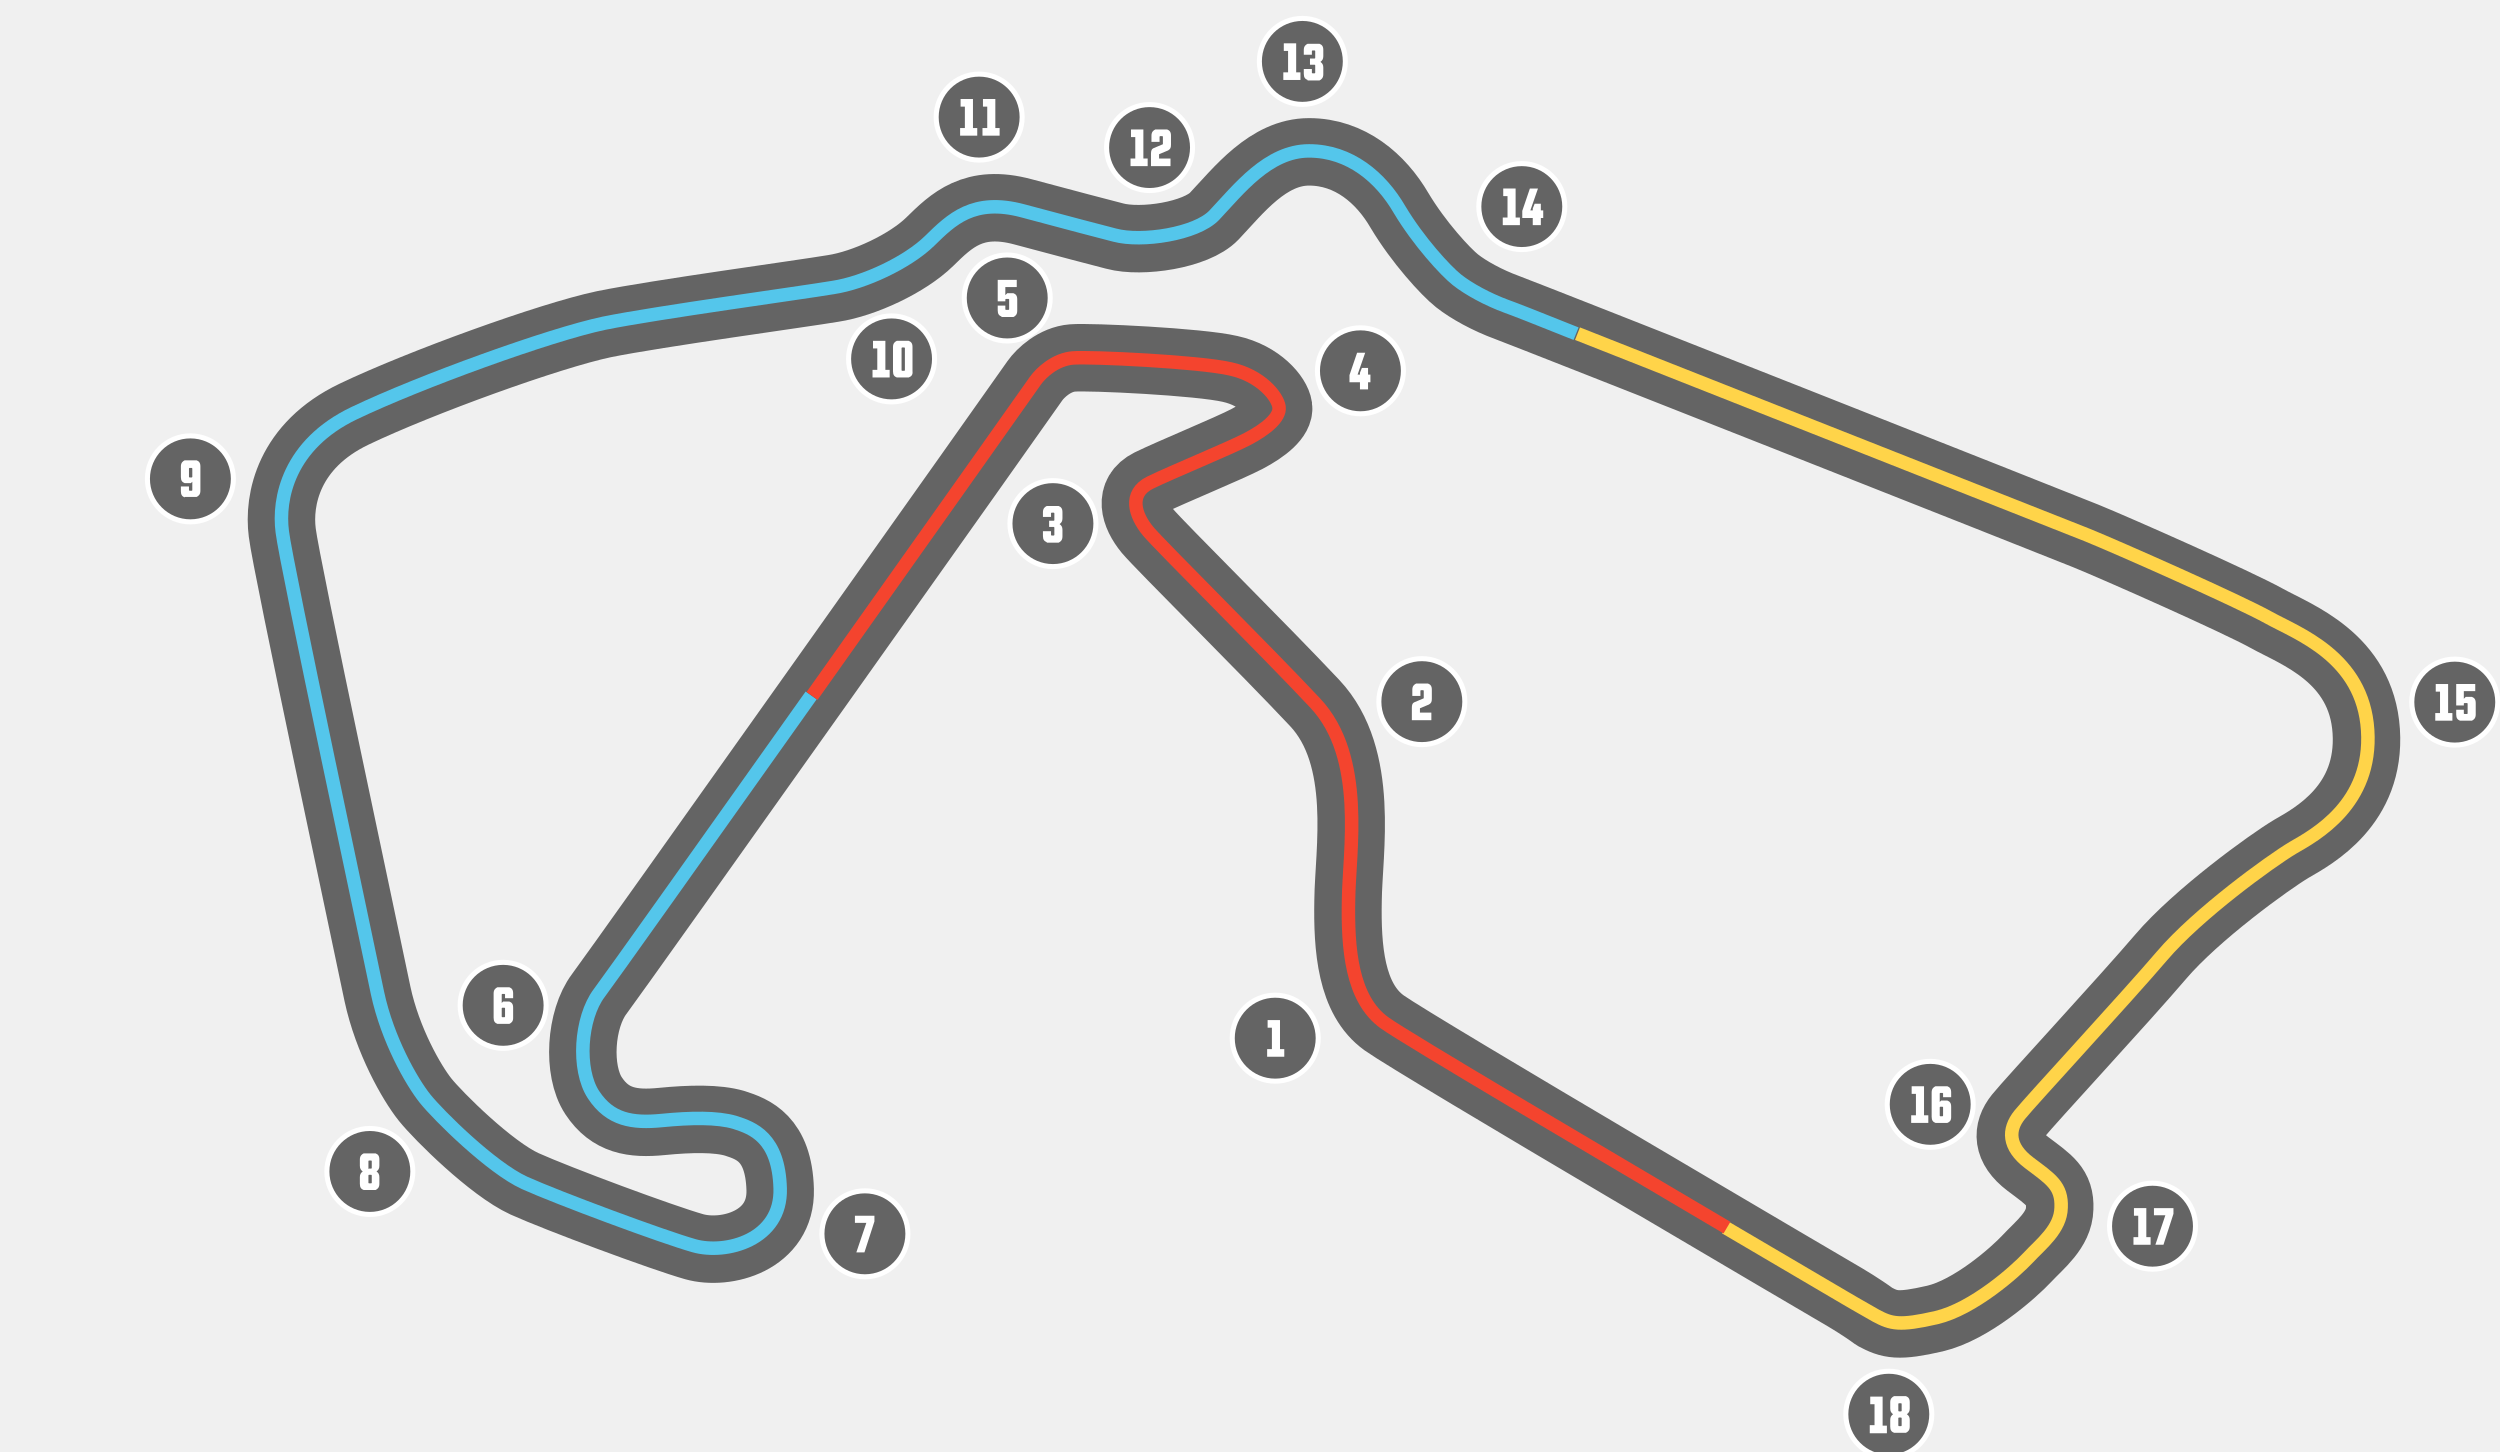
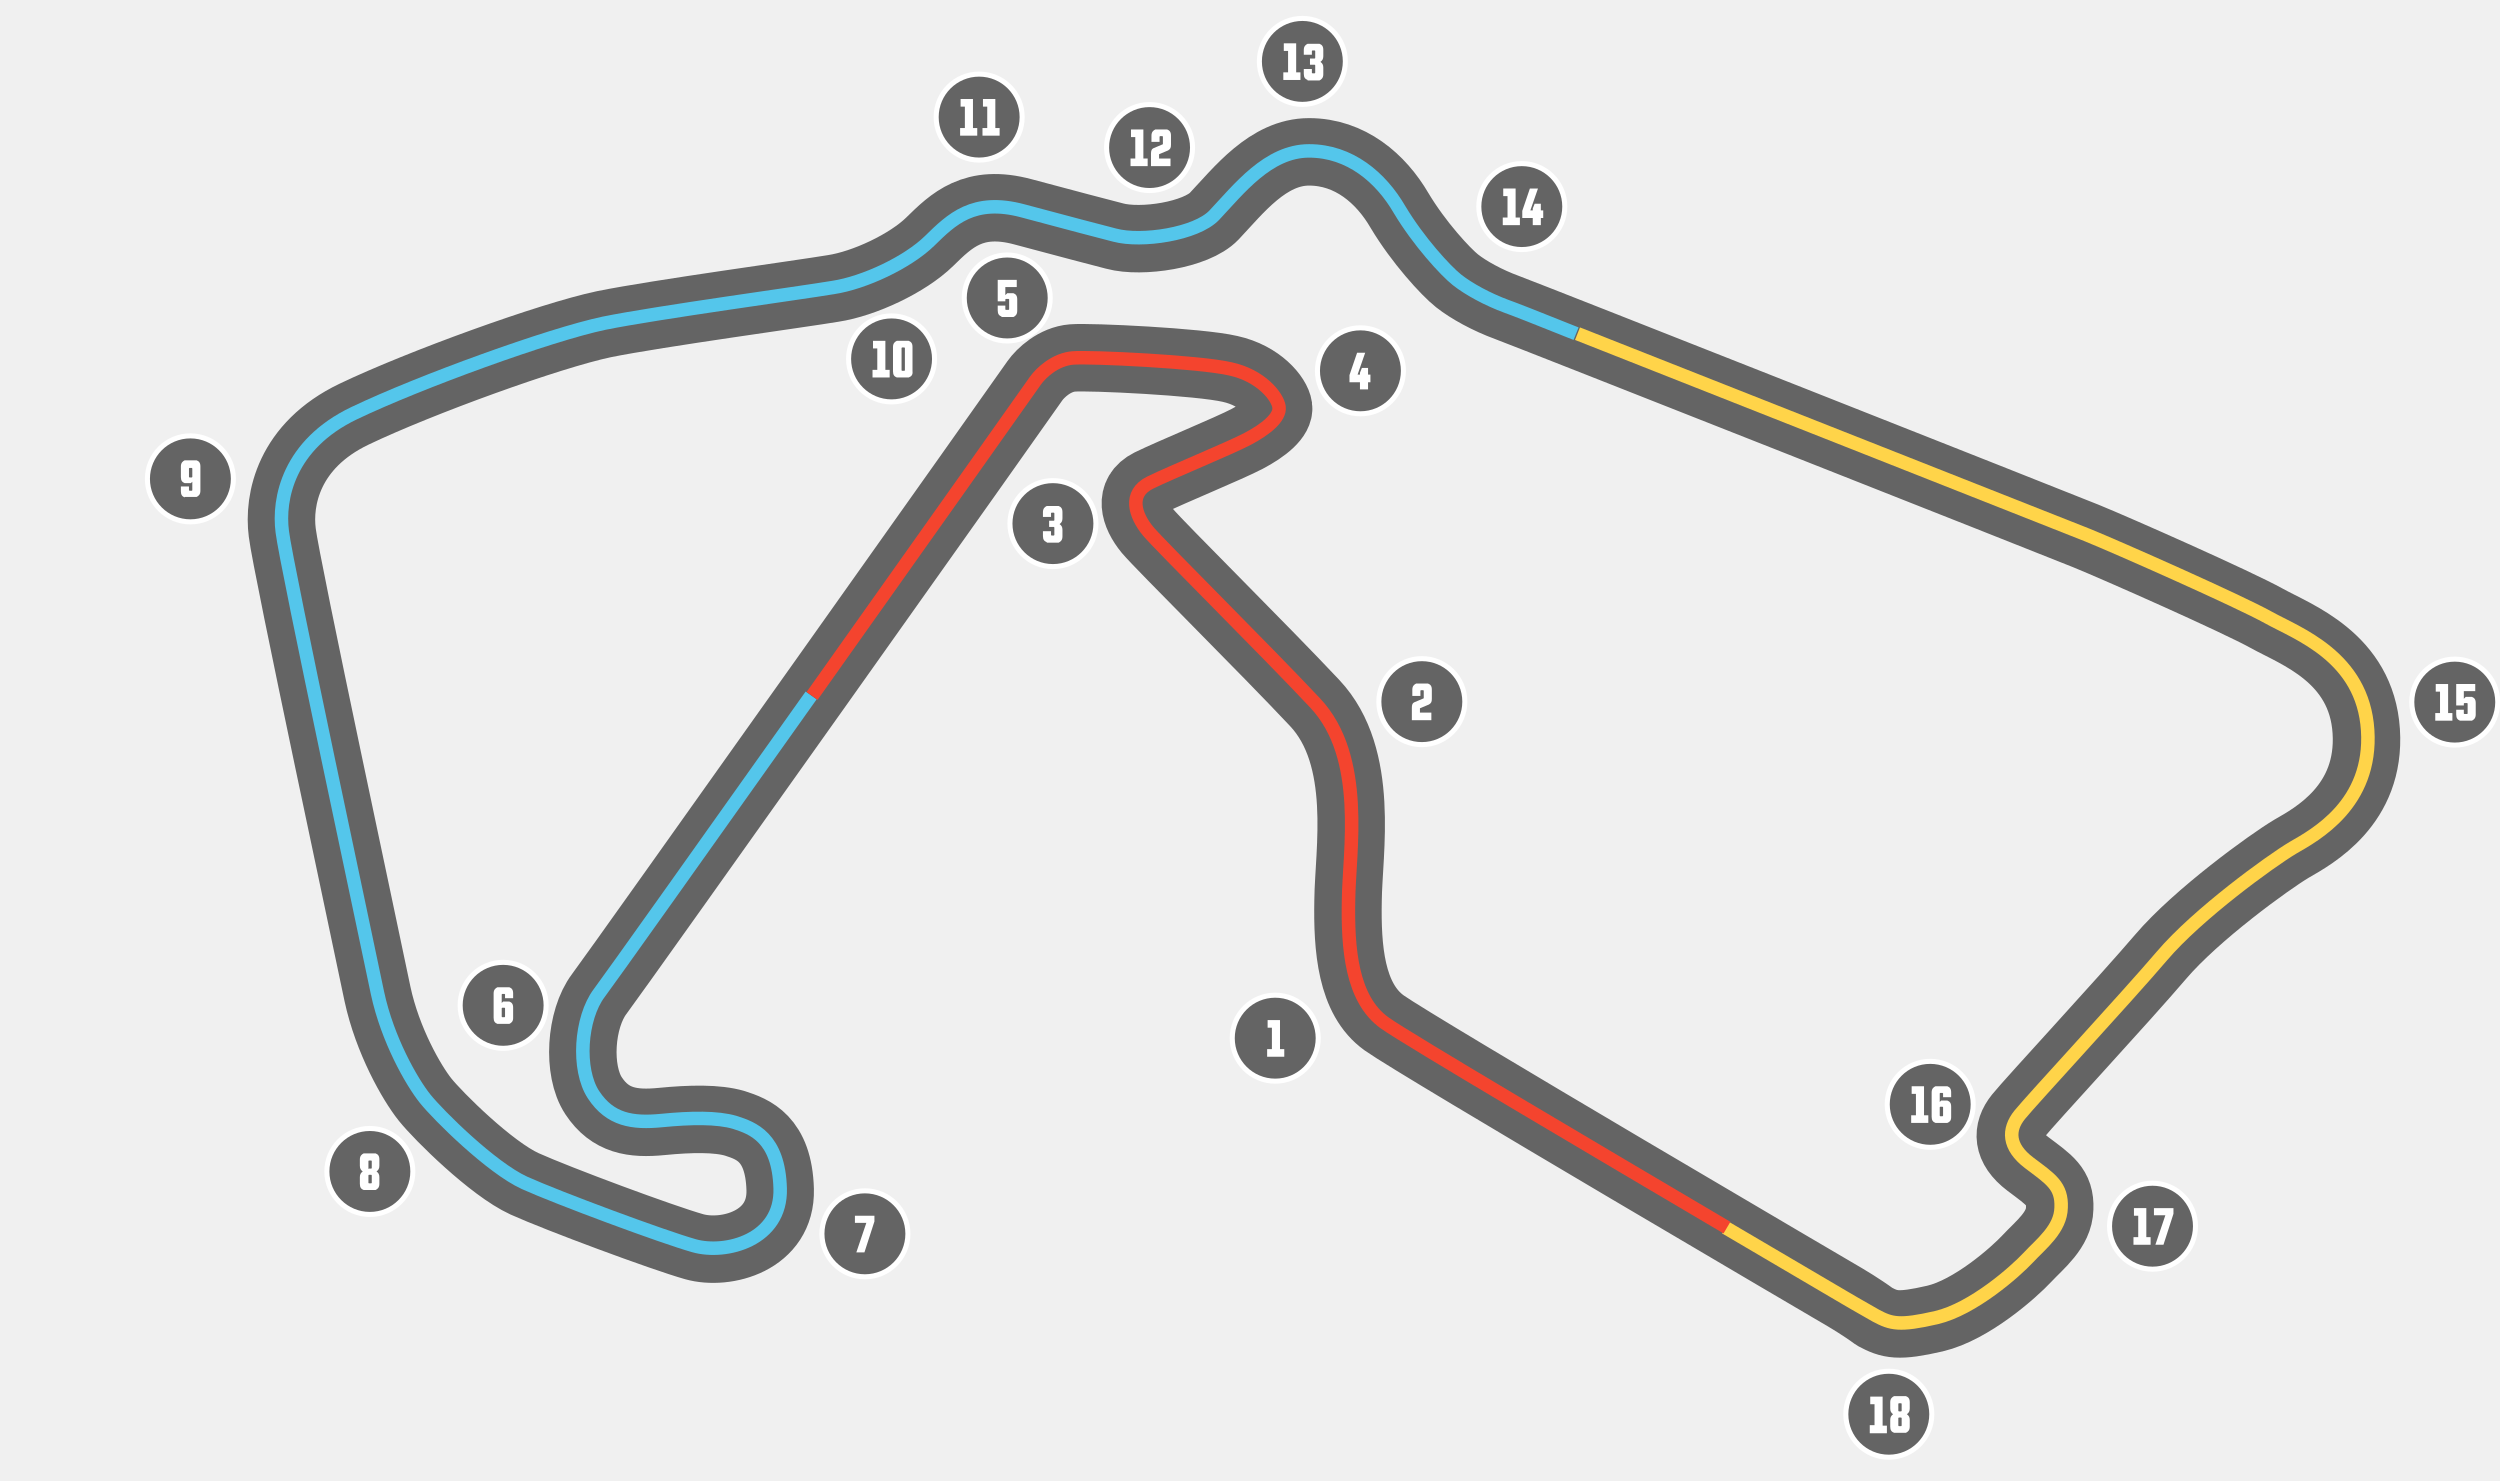
- <svg xmlns="http://www.w3.org/2000/svg" version="1.1" x="0px" y="0px" viewBox="0 0 525.2 305" style="enable-background:new 0 0 525.2 331.8;" xml:space="preserve">
+ <svg xmlns="http://www.w3.org/2000/svg" version="1.1" x="0px" y="0px" viewBox="0.0 0.0 525.2 311.0" style="enable-background:new 0 0 525.2 331.8;" xml:space="preserve">
  <style type="text/css">
	.st0{fill:none;stroke:#646464;stroke-width:14.173;stroke-linecap:round;stroke-linejoin:round;stroke-miterlimit:10;}
	.st1{fill:none;stroke:#FFD449;stroke-width:2.835;stroke-miterlimit:10;}
	.st2{fill:none;stroke:#54C6EB;stroke-width:2.835;stroke-miterlimit:10;}
	.st3{fill:none;stroke:#F4442E;stroke-width:2.835;stroke-miterlimit:10;}
	.st4{fill:none;stroke:#FFFFFF;stroke-width:2.126;}
	.st5{fill:#646464;}
	.st6{fill:#FFFFFF;}
	.st7{fill:none;stroke:#646464;stroke-width:2.835;stroke-miterlimit:10;}
	.st8{fill:#FF3380;}
	.st9{fill:none;stroke:#FF3380;stroke-width:1.984;stroke-miterlimit:10;}
	.st10{fill:#09BC8A;}
	.st11{fill:none;stroke:#09BC8A;stroke-width:1.984;stroke-miterlimit:10;}
	.st12{fill:none;stroke:#09BC8A;stroke-width:2.21;stroke-miterlimit:10;}
	.st13{fill:none;stroke:#646464;stroke-width:0.709;stroke-miterlimit:10;}
	.st14{fill:none;stroke:#F4442E;stroke-width:5.669;stroke-miterlimit:10;}
	.st15{fill:none;stroke:#54C6EB;stroke-width:5.669;stroke-miterlimit:10;}
	.st16{fill:none;stroke:#FFD449;stroke-width:5.669;stroke-miterlimit:10;}
	.st17{fill:none;stroke:#09BC8A;stroke-width:2.835;stroke-miterlimit:10;}
	.st18{clip-path:url(#SVGID_00000182489371729919953420000015993495800105837713_);}
	.st19{fill:#F4442E;}
	.st20{fill:#54C6EB;}
	.st21{fill:#FFD449;}
</style>
  <g id="コース">
    <path class="st0" d="M387.7,272.6c0,0-89.9-52.7-96.9-57.7c-7-5-7.8-15.7-7.6-25.8c0.1-10.1,3.7-30-7-41.4   c-10.7-11.4-32.3-32.8-35.1-36.1c-2.8-3.4-4.2-7.9,0.4-10.2c4.7-2.3,16.7-7.2,20.5-9.2c3.8-2,6.9-4.5,6.6-6.7   c-0.3-2.2-3.8-6.6-10.2-8c-6.4-1.5-29.4-2.6-33.1-2.3c-3.7,0.3-6.7,3.1-7.9,4.8c-1.2,1.8-87.5,123.5-91.5,128.8   c-4,5.3-4.7,16.1-1.2,21.4c3.5,5.3,8.2,6,14.3,5.4c6.1-0.6,11.7-0.7,15.4,0.4c3.7,1.2,9.2,3.1,9.5,13.9c0.3,10.8-11.4,13.9-18.1,12   c-6.7-1.9-28.5-10-35.6-13.2c-7-3.2-18.1-14.2-20.9-17.7c-2.8-3.5-7.9-12.4-10-22.2c-2-9.8-19.2-90-20-96.9   c-0.9-6.9,1.3-18.3,15.1-24.9c13.8-6.6,41.1-16.5,52.5-18.9c11.4-2.3,41.6-6.4,48.1-7.5c6.6-1,15.7-5.3,20.3-9.8s9.2-9.1,19.6-6.3   c10.4,2.8,15.1,4,19.3,5.1c5.6,1.5,17.1-0.2,20.9-4.2c5.1-5.4,11.3-13.5,19.9-13.5c8.6,0,15.1,5.6,19,12.3   c4,6.7,9.7,12.9,12.1,14.8s6.4,4.1,10.5,5.6c4.1,1.5,115.2,45.4,121.6,48c6.4,2.6,31.9,13.9,38,17.3c6.1,3.4,19.9,8.2,20.9,23.7   c1,15.5-11,22-15.7,24.7c-4.7,2.8-20,13.9-27.5,22.7c-7.5,8.8-27.4,30.3-29.9,33.4s-2.5,6.7,2,10.1c4.5,3.4,6.9,4.8,6.7,9.4   c-0.1,4.5-4.2,7.6-6.9,10.5s-11.6,10.8-19.3,12.6c-7.8,1.8-9.5,1.3-12.7-0.4C391.1,274.6,387.7,272.6,387.7,272.6z" />
  </g>
  <g id="セクター">
    <path class="st1" d="M331.4,70.1c31.2,12.3,102,40.3,107.1,42.3c6.4,2.6,31.9,13.9,38,17.3c6.1,3.4,19.9,8.2,20.9,23.7   c1,15.5-11,22-15.7,24.7c-4.7,2.8-20,13.9-27.5,22.7c-7.5,8.8-27.4,30.3-29.9,33.4s-2.5,6.7,2,10.1c4.5,3.4,6.9,4.8,6.7,9.4   c-0.1,4.5-4.2,7.6-6.9,10.5s-11.6,10.8-19.3,12.6c-7.8,1.8-9.5,1.3-12.7-0.4c-3.2-1.8-6.6-3.8-6.6-3.8s-10.7-6.3-25-14.7" />
    <path class="st2" d="M170.4,146.1c-21.5,30.3-42.6,60-44.5,62.5c-4,5.3-4.7,16.1-1.2,21.4c3.5,5.3,8.2,6,14.3,5.4   c6.1-0.6,11.7-0.7,15.4,0.4c3.7,1.2,9.2,3.1,9.5,13.9c0.3,10.8-11.4,13.9-18.1,12c-6.7-1.9-28.5-10-35.6-13.2   c-7-3.2-18.1-14.2-20.9-17.7c-2.8-3.5-7.9-12.4-10-22.2c-2-9.8-19.2-90-20-96.9c-0.9-6.9,1.3-18.3,15.1-24.9   c13.8-6.6,41.1-16.5,52.5-18.9c11.4-2.3,41.6-6.4,48.1-7.5c6.6-1,15.7-5.3,20.3-9.8s9.2-9.1,19.6-6.3c10.4,2.8,15.1,4,19.3,5.1   c5.6,1.5,17.1-0.2,20.9-4.2c5.1-5.4,11.3-13.5,19.9-13.5c8.6,0,15.1,5.6,19,12.3c4,6.7,9.7,12.9,12.1,14.8s6.4,4.1,10.5,5.6   c0.9,0.3,6.3,2.4,14.5,5.7" />
    <path class="st3" d="M362.8,257.9c-27.1-16-67.3-39.7-71.9-43c-7-5-7.8-15.7-7.6-25.8c0.1-10.1,3.7-30-7-41.4   c-10.7-11.4-32.3-32.8-35.1-36.1c-2.8-3.4-4.2-7.9,0.4-10.2c4.7-2.3,16.7-7.2,20.5-9.2c3.8-2,6.9-4.5,6.6-6.7   c-0.3-2.2-3.8-6.6-10.2-8c-6.4-1.5-29.4-2.6-33.1-2.3c-3.7,0.3-6.7,3.1-7.9,4.8c-0.6,0.9-24,33.9-46.9,66.2" />
  </g>
  <g id="コーナー番号">
    <g>
      <g>
        <circle class="st4" cx="267.9" cy="218.1" r="8.5" />
        <circle class="st5" cx="267.9" cy="218.1" r="8.5" />
      </g>
      <g>
        <path class="st6" d="M266.2,222v-1.6h1v-4.5h-0.9v-1.6h2.6v6.1h0.9v1.6H266.2z" />
      </g>
    </g>
    <g>
      <g>
        <circle class="st4" cx="298.7" cy="147.4" r="8.5" />
        <circle class="st5" cx="298.7" cy="147.4" r="8.5" />
      </g>
      <g>
        <path class="st6" d="M296.6,151.3v-2.6c0-0.6,0.1-1,0.6-1.2l1.9-0.8v-1.6L299,145h-0.5l-0.1,0.1v1.1h-1.7v-1.3     c0-0.8,0.4-1.1,0.8-1.3h2.5c0.5,0.2,0.8,0.5,0.8,1.3v1.9c0,0.6-0.1,0.9-0.6,1.2l-1.9,0.8v0.9h2.4v1.6H296.6z" />
      </g>
    </g>
    <g>
      <g>
        <circle class="st4" cx="221.2" cy="110" r="8.5" />
        <circle class="st5" cx="221.2" cy="110" r="8.5" />
      </g>
      <g>
        <path class="st6" d="M219.9,113.9c-0.5-0.2-0.8-0.5-0.8-1.3v-1h1.7v0.8l0.1,0.1h0.5l0.1-0.1v-1.6l-0.1-0.1h-1v-1.3h1l0.1-0.1     v-1.5l-0.1-0.1h-0.5l-0.1,0.1v0.8h-1.7v-1c0-0.8,0.4-1.1,0.8-1.3h2.5c0.5,0.2,0.8,0.5,0.8,1.3v1.3c0,0.6-0.2,0.9-0.6,1.2     c0.4,0.3,0.6,0.6,0.6,1.2v1.4c0,0.8-0.4,1.1-0.8,1.3H219.9z" />
      </g>
    </g>
    <g>
      <g>
        <circle class="st4" cx="285.8" cy="77.9" r="8.5" />
        <circle class="st5" cx="285.8" cy="77.9" r="8.5" />
      </g>
      <g>
        <path class="st6" d="M287.4,80.3v1.5h-1.7v-1.5h-2.2v-1.5l1.6-4.7h1.7l-1.6,4.6h0.5v-0.4l0.4-1h1.3v1.4h0.5v1.6H287.4z" />
      </g>
    </g>
    <g>
      <g>
        <circle class="st4" cx="211.6" cy="62.6" r="8.5" />
        <circle class="st5" cx="211.6" cy="62.6" r="8.5" />
      </g>
      <g>
        <path class="st6" d="M210.4,66.5c-0.5-0.2-0.8-0.5-0.8-1.3v-1h1.6V65l0.1,0.1h0.6L212,65v-2.1l-0.1-0.1h-0.6l-0.1,0.1v0.4h-1.6     v-4.5h4v1.5h-2.4V62l0.4-0.4h1.3c0.5,0.2,0.8,0.5,0.8,1.3v2.4c0,0.8-0.4,1.1-0.8,1.3H210.4z" />
      </g>
    </g>
    <g>
      <g>
        <circle class="st4" cx="105.7" cy="211.2" r="8.5" />
        <circle class="st5" cx="105.7" cy="211.2" r="8.5" />
      </g>
      <g>
        <path class="st6" d="M107,215.1h-2.5c-0.5-0.2-0.8-0.5-0.8-1.3v-5.1c0-0.8,0.4-1.1,0.8-1.3h2.5c0.5,0.2,0.8,0.5,0.8,1.3v1h-1.7     v-0.8l-0.1-0.1h-0.5l-0.1,0.1v1.8l0.3-0.3h1.3c0.5,0.2,0.8,0.5,0.8,1.3v2.2C107.8,214.6,107.4,214.9,107,215.1z M106,213.7     l0.1-0.1v-1.8l-0.1-0.1h-0.5l-0.1,0.1v1.8l0.1,0.1H106z" />
      </g>
    </g>
    <g>
      <g>
        <circle class="st4" cx="181.7" cy="259.2" r="8.5" />
        <circle class="st5" cx="181.7" cy="259.2" r="8.5" />
      </g>
      <g>
        <path class="st6" d="M179.9,263.1l2.1-6.2h-2.4v-1.5h4.1v1.2l-2.1,6.5H179.9z" />
      </g>
    </g>
    <g>
      <g>
        <circle class="st4" cx="77.7" cy="246.1" r="8.5" />
        <circle class="st5" cx="77.7" cy="246.1" r="8.5" />
      </g>
      <g>
        <path class="st6" d="M76.4,250c-0.5-0.2-0.8-0.5-0.8-1.3v-1.4c0-0.6,0.2-0.9,0.6-1.2c-0.4-0.3-0.6-0.6-0.6-1.2v-1.3     c0-0.8,0.4-1.1,0.8-1.3h2.5c0.5,0.2,0.8,0.5,0.8,1.3v1.3c0,0.6-0.2,0.9-0.6,1.2c0.4,0.3,0.6,0.6,0.6,1.2v1.4     c0,0.8-0.4,1.1-0.8,1.3H76.4z M77.3,245.4l0.1,0.1H78l0.1-0.1v-1.5l-0.1-0.1h-0.5l-0.1,0.1V245.4z M78.1,248.5v-1.6l-0.1-0.1     h-0.5l-0.1,0.1v1.6l0.1,0.1H78L78.1,248.5z" />
      </g>
    </g>
    <g>
      <g>
        <circle class="st4" cx="40" cy="100.6" r="8.5" />
        <circle class="st5" cx="40" cy="100.6" r="8.5" />
      </g>
      <g>
        <path class="st6" d="M38.8,104.5c-0.5-0.2-0.8-0.5-0.8-1.3v-1h1.7v0.8l0.1,0.1h0.5l0.1-0.1v-1.8l-0.3,0.3h-1.3     c-0.5-0.2-0.8-0.5-0.8-1.3v-2.2c0-0.8,0.4-1.1,0.8-1.3h2.5c0.5,0.2,0.8,0.5,0.8,1.3v5.1c0,0.8-0.4,1.1-0.8,1.3H38.8z M40.4,100.2     v-1.8l-0.1-0.1h-0.5l-0.1,0.1v1.8l0.1,0.1h0.5L40.4,100.2z" />
      </g>
    </g>
    <g>
      <g>
        <circle class="st4" cx="187.3" cy="75.4" r="8.5" />
        <circle class="st5" cx="187.3" cy="75.4" r="8.5" />
      </g>
      <g>
        <path class="st6" d="M183.3,79.3v-1.6h1v-4.5h-0.9v-1.6h2.6v6.1h0.9v1.6H183.3z" />
        <path class="st6" d="M190.9,79.3h-2.5c-0.5-0.2-0.8-0.5-0.8-1.3v-5.1c0-0.8,0.4-1.1,0.8-1.3h2.5c0.5,0.2,0.8,0.5,0.8,1.3V78     C191.8,78.8,191.4,79.1,190.9,79.3z M190.1,73.1L190,73h-0.5l-0.1,0.1v4.7l0.1,0.1h0.5l0.1-0.1V73.1z" />
      </g>
    </g>
    <g>
      <g>
        <circle class="st4" cx="205.7" cy="24.6" r="8.5" />
        <circle class="st5" cx="205.7" cy="24.6" r="8.5" />
      </g>
      <g>
        <path class="st6" d="M201.7,28.5v-1.6h1v-4.5h-0.9v-1.6h2.6v6.1h0.9v1.6H201.7z" />
        <path class="st6" d="M206.4,28.5v-1.6h1v-4.5h-0.9v-1.6h2.6v6.1h0.9v1.6H206.4z" />
      </g>
    </g>
    <g>
      <g>
        <circle class="st4" cx="241.5" cy="31" r="8.5" />
        <circle class="st5" cx="241.5" cy="31" r="8.5" />
      </g>
      <g>
        <path class="st6" d="M237.5,34.9v-1.6h1v-4.5h-0.9v-1.6h2.6v6.1h0.9v1.6H237.5z" />
        <path class="st6" d="M241.8,34.9v-2.6c0-0.6,0.1-1,0.6-1.2l1.9-0.8v-1.6l-0.1-0.1h-0.5l-0.1,0.1v1.1h-1.7v-1.3     c0-0.8,0.4-1.1,0.8-1.3h2.5c0.5,0.2,0.8,0.5,0.8,1.3v1.9c0,0.6-0.1,0.9-0.6,1.2l-1.9,0.8v0.9h2.4v1.6H241.8z" />
      </g>
    </g>
    <g>
      <g>
        <circle class="st4" cx="273.6" cy="12.9" r="8.5" />
        <circle class="st5" cx="273.6" cy="12.9" r="8.5" />
      </g>
      <g>
        <path class="st6" d="M269.6,16.8v-1.6h1v-4.5h-0.9V9.1h2.6v6.1h0.9v1.6H269.6z" />
        <path class="st6" d="M274.7,16.8c-0.5-0.2-0.8-0.5-0.8-1.3v-1h1.7v0.8l0.1,0.1h0.5l0.1-0.1v-1.6l-0.1-0.1h-1v-1.3h1l0.1-0.1v-1.5     l-0.1-0.1h-0.5l-0.1,0.1v0.8h-1.7v-1c0-0.8,0.4-1.1,0.8-1.3h2.5c0.5,0.2,0.8,0.5,0.8,1.3v1.3c0,0.6-0.2,0.9-0.6,1.2     c0.4,0.3,0.6,0.6,0.6,1.2v1.4c0,0.8-0.4,1.1-0.8,1.3H274.7z" />
      </g>
    </g>
    <g>
      <g>
        <circle class="st4" cx="319.7" cy="43.4" r="8.5" />
        <circle class="st5" cx="319.7" cy="43.4" r="8.5" />
      </g>
      <g>
        <path class="st6" d="M315.7,47.3v-1.6h1v-4.5h-0.9v-1.6h2.6v6.1h0.9v1.6H315.7z" />
        <path class="st6" d="M323.7,45.8v1.5H322v-1.5h-2.2v-1.5l1.6-4.7h1.7l-1.6,4.6h0.5v-0.4l0.4-1h1.3v1.4h0.5v1.6H323.7z" />
      </g>
    </g>
    <g>
      <g>
        <circle class="st4" cx="515.7" cy="147.5" r="8.5" />
        <circle class="st5" cx="515.7" cy="147.5" r="8.5" />
      </g>
      <g>
        <path class="st6" d="M511.6,151.4v-1.6h1v-4.5h-0.9v-1.6h2.6v6.1h0.9v1.6H511.6z" />
        <path class="st6" d="M516.8,151.4c-0.5-0.2-0.8-0.5-0.8-1.3v-1h1.6v0.8l0.1,0.1h0.6l0.1-0.1v-2.1l-0.1-0.1h-0.6l-0.1,0.1v0.4     h-1.6v-4.5h4v1.5h-2.4v1.6l0.4-0.4h1.3c0.5,0.2,0.8,0.5,0.8,1.3v2.4c0,0.8-0.4,1.1-0.8,1.3H516.8z" />
      </g>
    </g>
    <g>
      <g>
        <circle class="st4" cx="405.5" cy="232" r="8.5" />
        <circle class="st5" cx="405.5" cy="232" r="8.5" />
      </g>
      <g>
        <path class="st6" d="M401.5,235.9v-1.6h1v-4.5h-0.9v-1.6h2.6v6.1h0.9v1.6H401.5z" />
        <path class="st6" d="M409.1,235.9h-2.5c-0.5-0.2-0.8-0.5-0.8-1.3v-5.1c0-0.8,0.4-1.1,0.8-1.3h2.5c0.5,0.2,0.8,0.5,0.8,1.3v1h-1.7     v-0.8l-0.1-0.1h-0.5l-0.1,0.1v1.8l0.3-0.3h1.3c0.5,0.2,0.8,0.5,0.8,1.3v2.2C409.9,235.4,409.6,235.7,409.1,235.9z M408.1,234.5     l0.1-0.1v-1.8l-0.1-0.1h-0.5l-0.1,0.1v1.8l0.1,0.1H408.1z" />
      </g>
    </g>
    <g>
      <g>
        <circle class="st4" cx="452.2" cy="257.6" r="8.5" />
        <circle class="st5" cx="452.2" cy="257.6" r="8.5" />
      </g>
      <g>
        <path class="st6" d="M448.2,261.5v-1.6h1v-4.5h-0.9v-1.6h2.6v6.1h0.9v1.6H448.2z" />
        <path class="st6" d="M452.8,261.5l2.1-6.2h-2.4v-1.5h4.1v1.2l-2.1,6.5H452.8z" />
      </g>
    </g>
    <g>
      <g>
        <circle class="st4" cx="396.8" cy="297.1" r="8.5" />
        <circle class="st5" cx="396.8" cy="297.1" r="8.5" />
      </g>
      <g>
        <path class="st6" d="M392.8,301v-1.6h1V295h-0.9v-1.6h2.6v6.1h0.9v1.6H392.8z" />
        <path class="st6" d="M397.9,301c-0.5-0.2-0.8-0.5-0.8-1.3v-1.4c0-0.6,0.2-0.9,0.6-1.2c-0.4-0.3-0.6-0.6-0.6-1.2v-1.3     c0-0.8,0.4-1.1,0.8-1.3h2.5c0.5,0.2,0.8,0.5,0.8,1.3v1.3c0,0.6-0.2,0.9-0.6,1.2c0.4,0.3,0.6,0.6,0.6,1.2v1.4     c0,0.8-0.4,1.1-0.8,1.3H397.9z M398.8,296.4l0.1,0.1h0.5l0.1-0.1v-1.5l-0.1-0.1h-0.5l-0.1,0.1V296.4z M399.5,299.5v-1.6l-0.1-0.1     h-0.5l-0.1,0.1v1.6l0.1,0.1h0.5L399.5,299.5z" />
      </g>
    </g>
  </g>
</svg>
